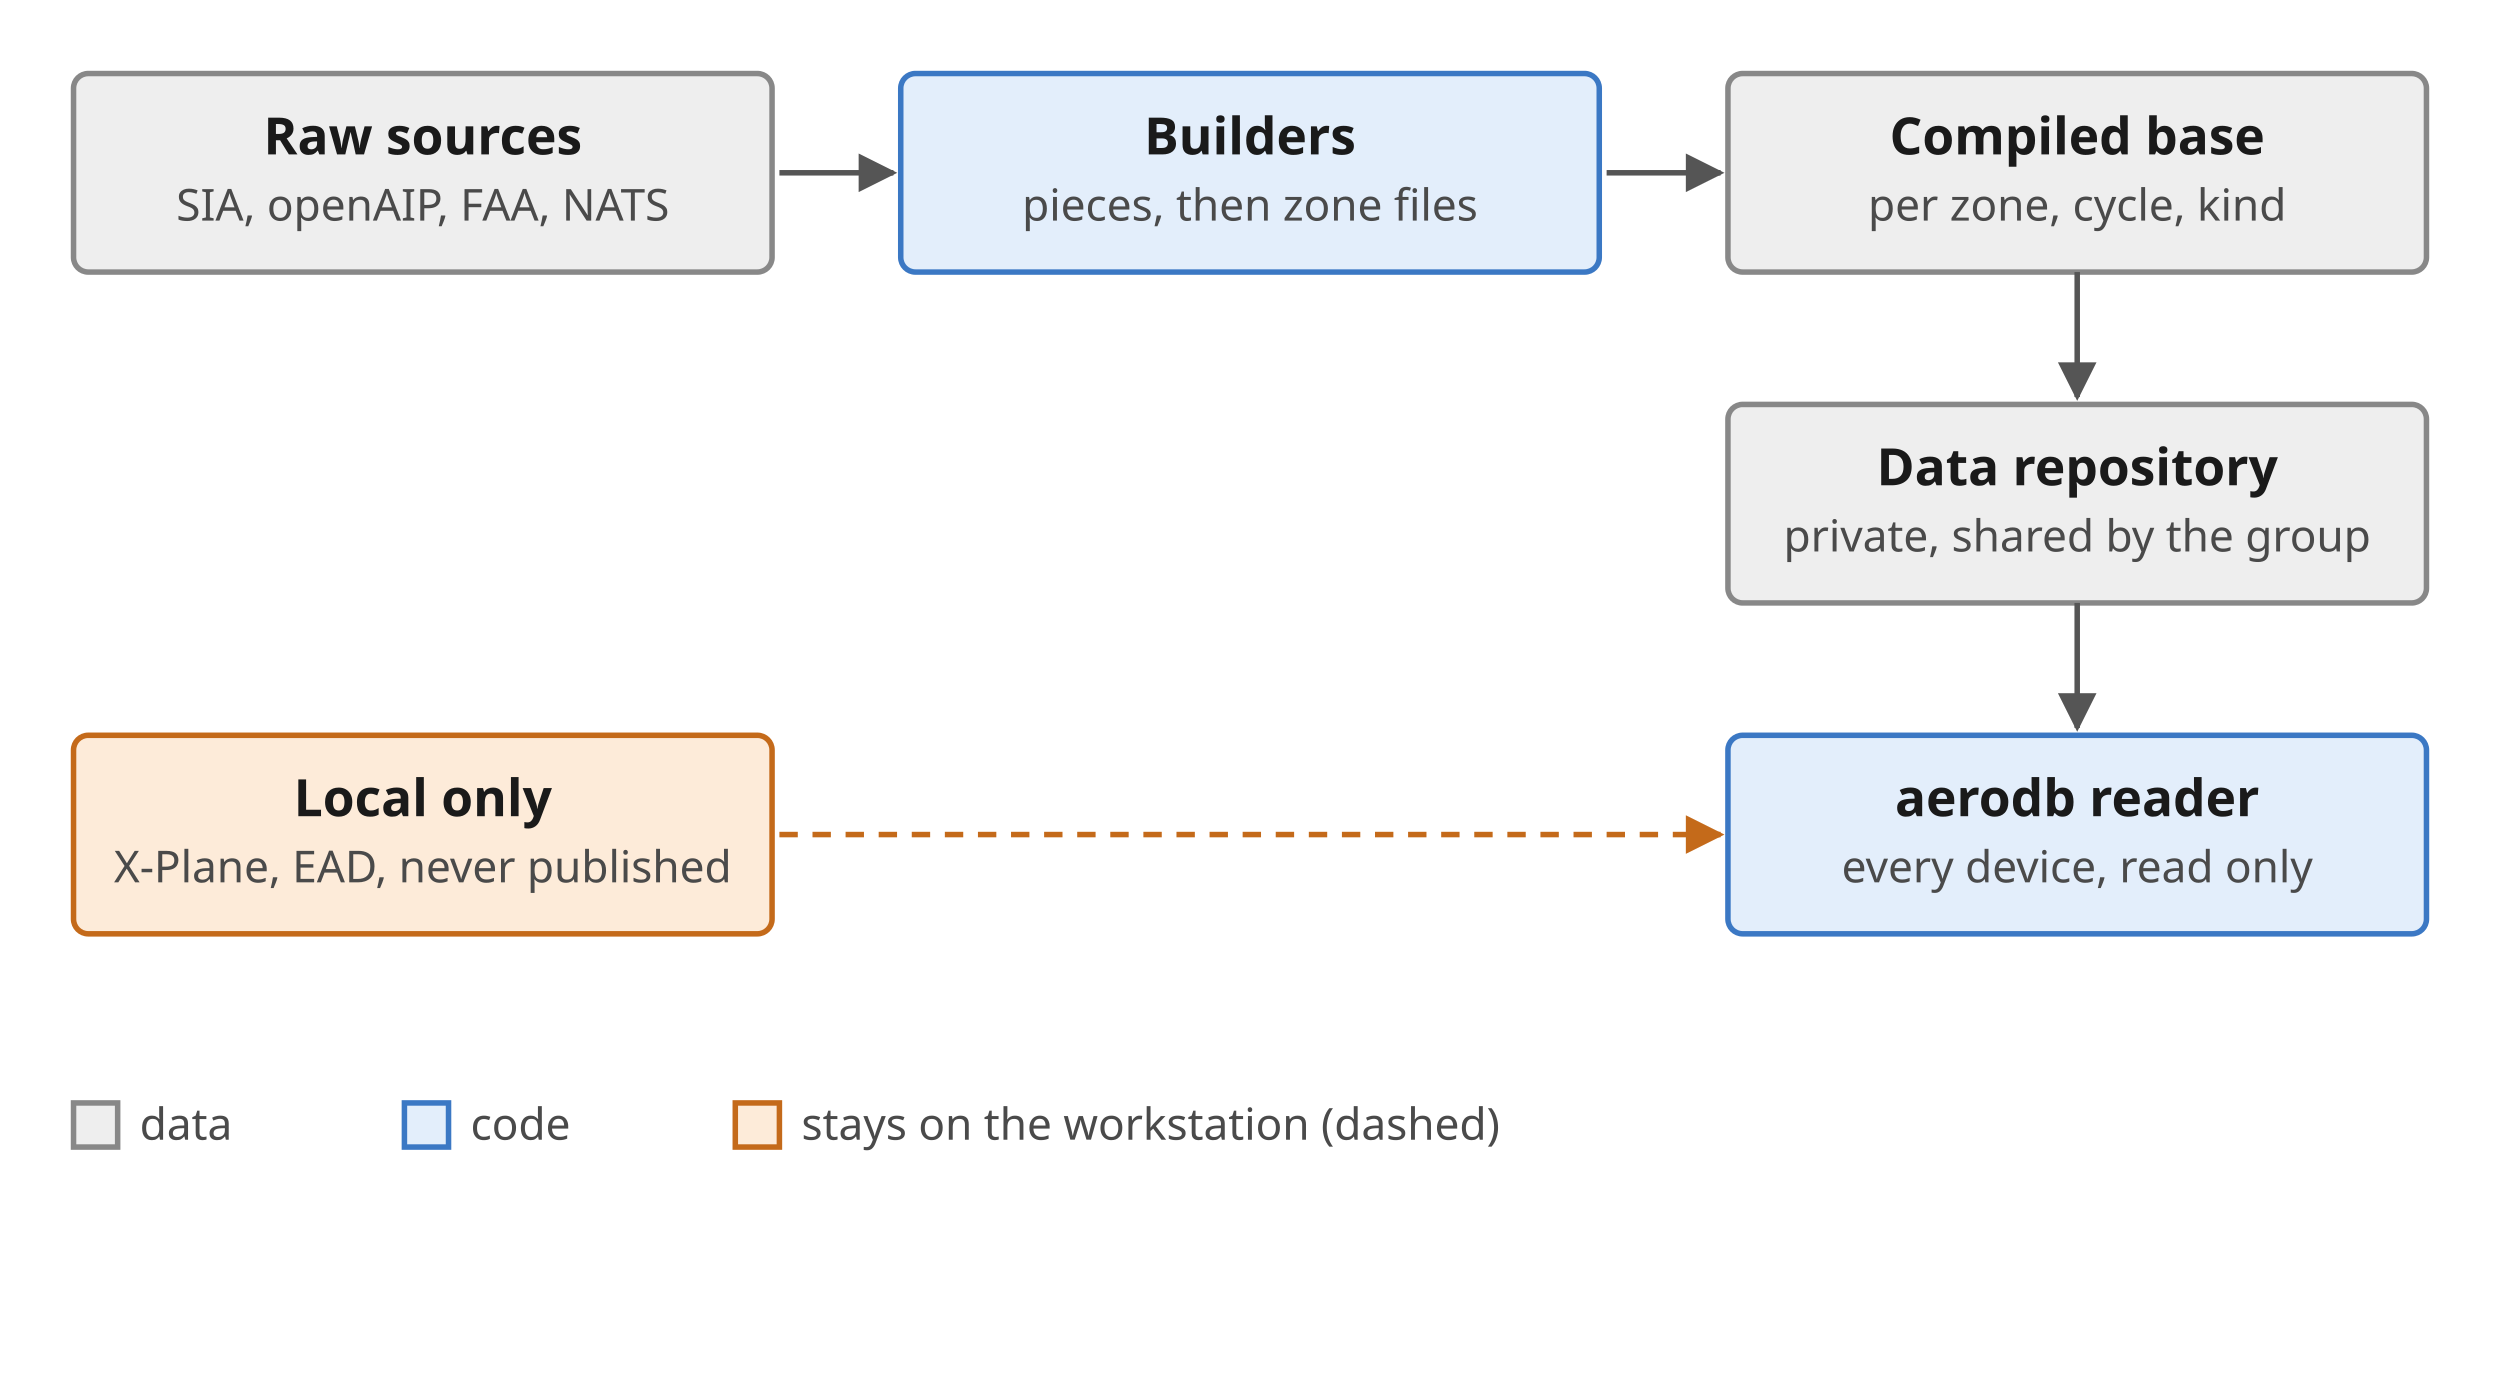
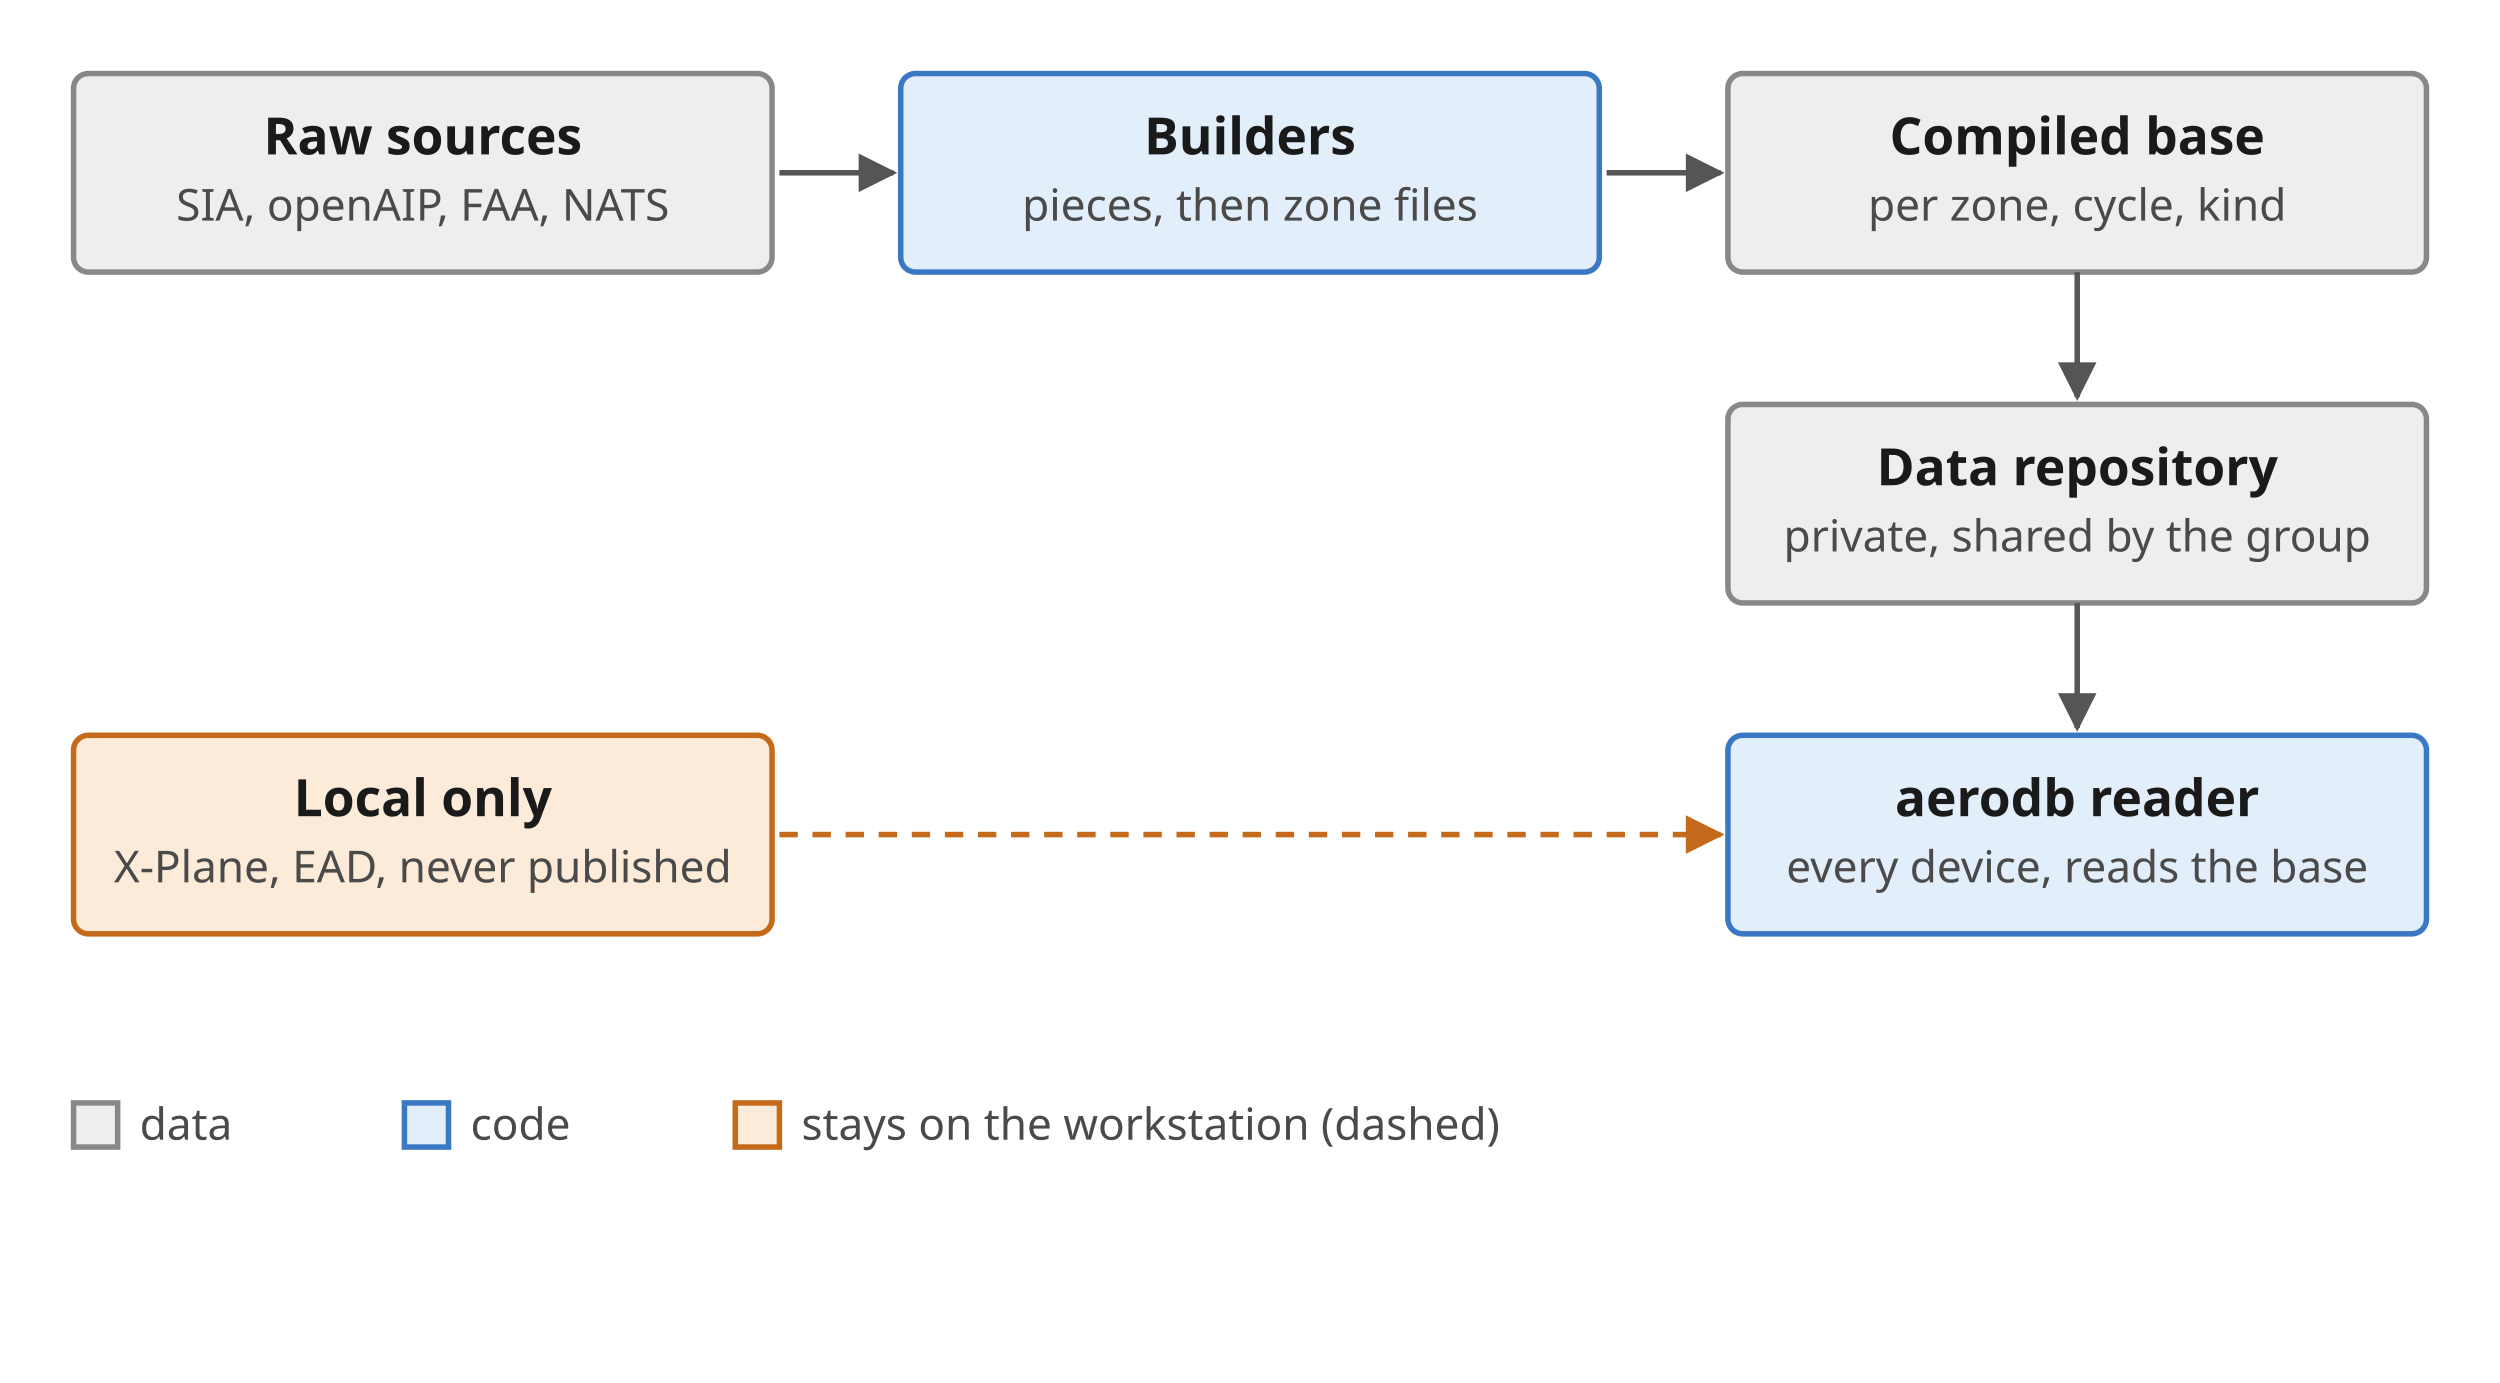
<svg xmlns="http://www.w3.org/2000/svg" viewBox="0 0 680 376" role="img" aria-labelledby="t3 d3" font-family="sans-serif">
  <style>
.t{font:600 14px sans-serif;fill:#1a1a1a}
.s,.k{font:12px sans-serif;fill:#4a4a4a}
.code{fill:#e3eefb;stroke:#3b78c4;stroke-width:1.5}
.loc{fill:#fdebd9;stroke:#c46a1a;stroke-width:1.5}
.data{fill:#eeeeee;stroke:#888888;stroke-width:1.5}
.ar{stroke:#555555;stroke-width:1.5;fill:none}
.arl{stroke:#c46a1a;stroke-width:1.5;fill:none;stroke-dasharray:5 4}
.mk{fill:#555555}
.mkl{fill:#c46a1a}
@media (prefers-color-scheme: dark){
.t{fill:#f2f2f2}
.s,.k{fill:#c4c4c4}
.code{fill:#1f3552;stroke:#6aa3e8}
.loc{fill:#4a2e14;stroke:#e8954a}
.data{fill:#333333;stroke:#9a9a9a}
.ar{stroke:#bbbbbb}
.arl{stroke:#e8954a}
.mk{fill:#bbbbbb}
.mkl{fill:#e8954a}
}
</style>
  <defs>
    <marker id="m3" viewBox="0 0 10 10" refX="9" refY="5" markerWidth="7" markerHeight="7" orient="auto-start-reverse">
      <path class="mk" d="M0 0L10 5L0 10z" />
    </marker>
    <marker id="m3l" viewBox="0 0 10 10" refX="9" refY="5" markerWidth="7" markerHeight="7" orient="auto-start-reverse">
      <path class="mkl" d="M0 0L10 5L0 10z" />
    </marker>
  </defs>
  <rect class="data" x="20" y="20" width="190" height="54" rx="4" />
  <text class="t" x="115" y="42" text-anchor="middle">Raw sources</text>
  <text class="s" x="115" y="60" text-anchor="middle">SIA, openAIP, FAA, NATS</text>
  <rect class="code" x="245" y="20" width="190" height="54" rx="4" />
  <text class="t" x="340" y="42" text-anchor="middle">Builders</text>
  <text class="s" x="340" y="60" text-anchor="middle">pieces, then zone files</text>
  <rect class="data" x="470" y="20" width="190" height="54" rx="4" />
  <text class="t" x="565" y="42" text-anchor="middle">Compiled base</text>
  <text class="s" x="565" y="60" text-anchor="middle">per zone, cycle, kind</text>
  <rect class="data" x="470" y="110" width="190" height="54" rx="4" />
  <text class="t" x="565" y="132" text-anchor="middle">Data repository</text>
  <text class="s" x="565" y="150" text-anchor="middle">private, shared by the group</text>
  <rect class="code" x="470" y="200" width="190" height="54" rx="4" />
  <text class="t" x="565" y="222" text-anchor="middle">aerodb reader</text>
-   <text class="s" x="565" y="240" text-anchor="middle">every device, read only</text>
+   <text class="s" x="565" y="240" text-anchor="middle">every device, reads the base</text>
  <rect class="loc" x="20" y="200" width="190" height="54" rx="4" />
  <text class="t" x="115" y="222" text-anchor="middle">Local only</text>
  <text class="s" x="115" y="240" text-anchor="middle">X-Plane, EAD, never published</text>
  <path class="ar" d="M212 47H243" marker-end="url(#m3)" />
  <path class="ar" d="M437 47H468" marker-end="url(#m3)" />
  <path class="ar" d="M565 74V108" marker-end="url(#m3)" />
  <path class="ar" d="M565 164V198" marker-end="url(#m3)" />
  <path class="arl" d="M212 227H468" marker-end="url(#m3l)" />
  <rect class="data" x="20" y="300" width="12" height="12" />
  <text class="k" x="38" y="310">data</text>
  <rect class="code" x="110" y="300" width="12" height="12" />
  <text class="k" x="128" y="310">code</text>
  <rect class="loc" x="200" y="300" width="12" height="12" />
  <text class="k" x="218" y="310">stays on the workstation (dashed)</text>
</svg>
